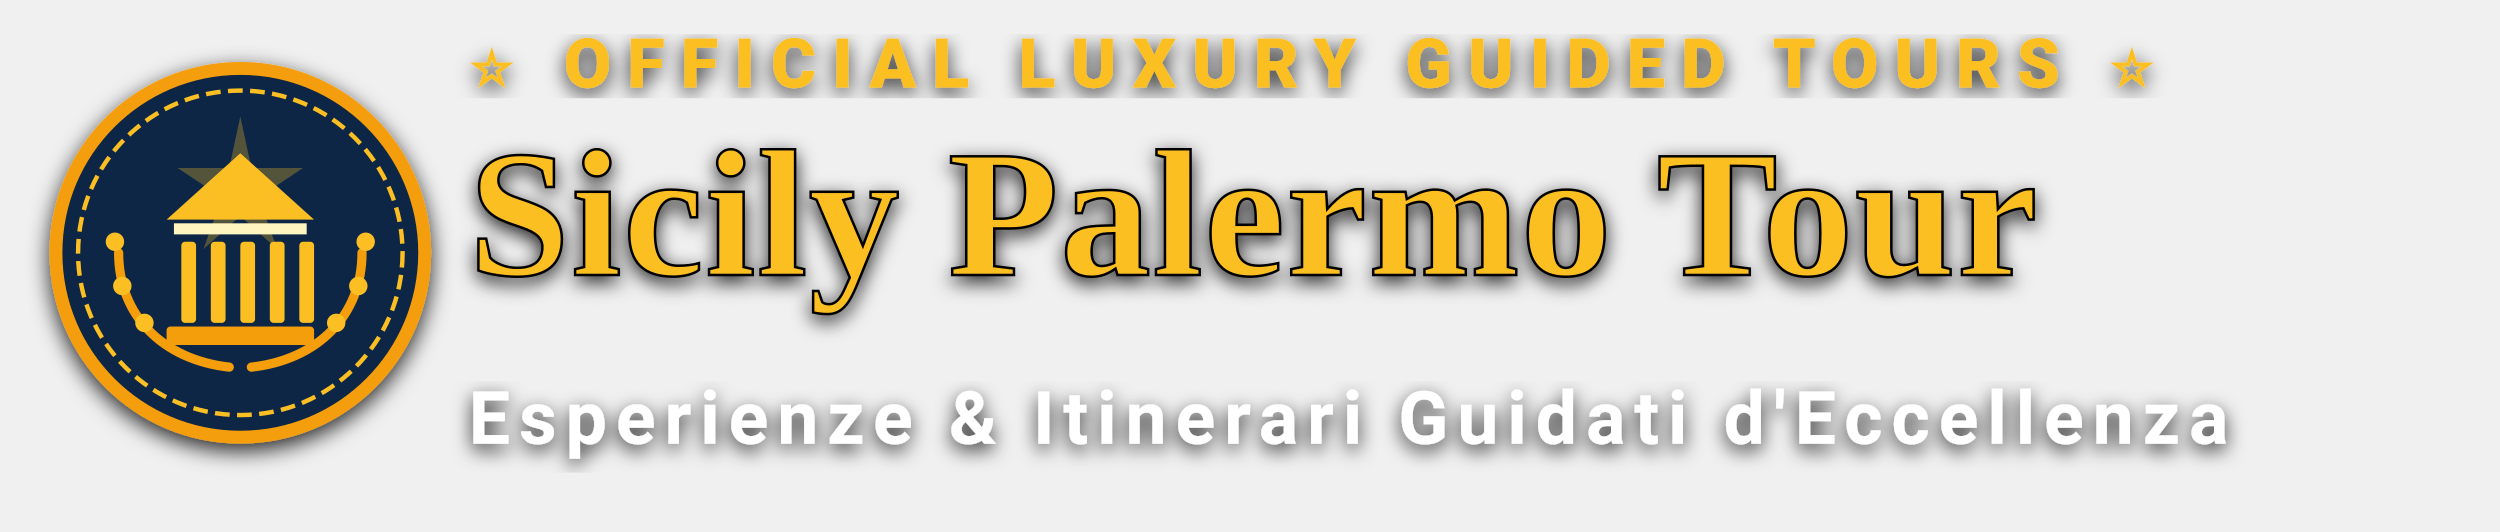
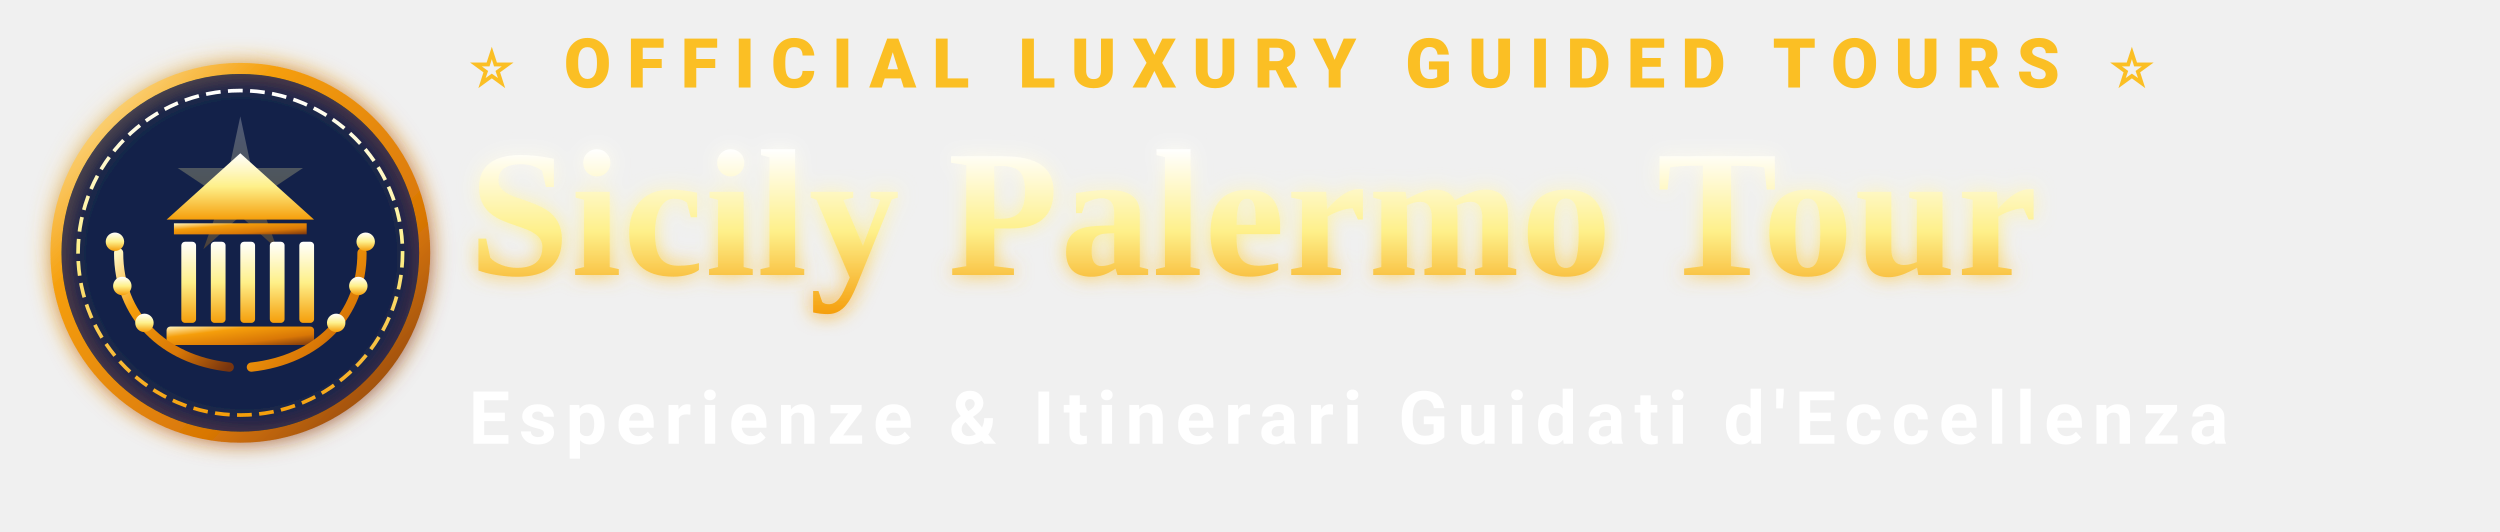
<svg xmlns="http://www.w3.org/2000/svg" viewBox="0 0 800 170" width="100%" height="100%">
  <defs>
    <linearGradient id="goldGradient" x1="0%" y1="0%" x2="100%" y2="100%">
      <stop offset="0%" stop-color="#FFF5C0" />
      <stop offset="30%" stop-color="#F59E0B" />
      <stop offset="70%" stop-color="#D97706" />
      <stop offset="100%" stop-color="#78350F" />
    </linearGradient>
    <linearGradient id="goldLightGradient" x1="0%" y1="0%" x2="0%" y2="100%">
-       <stop offset="0%" stop-color="#FFFBEB" />
-       <stop offset="50%" stop-color="#FBBF24" />
-       <stop offset="100%" stop-color="#D97706" />
+       <stop offset="0%" stop-color="#FFFFFF" />
+       <stop offset="50%" stop-color="#FEF08A" />
+       <stop offset="100%" stop-color="#F59E0B" />
    </linearGradient>
-     <filter id="crispShadow" x="-20%" y="-20%" width="140%" height="140%">
-       <feDropShadow dx="0" dy="2" stdDeviation="3" flood-color="#000000" flood-opacity="0.85" />
+     <filter id="goldGlow" x="-20%" y="-20%" width="140%" height="140%">
+       <feGaussianBlur stdDeviation="3" result="blur" />
+       <feComposite in="SourceGraphic" in2="blur" operator="over" />
    </filter>
  </defs>
  <g transform="translate(12, 16) scale(1.18)">
-     <circle cx="55" cy="55" r="50" fill="#0b2545" stroke="#F59E0B" stroke-width="3.5" filter="url(#crispShadow)" />
-     <circle cx="55" cy="55" r="44" fill="none" stroke="#FBBF24" stroke-width="1.2" stroke-dasharray="4,2" />
-     <path d="M55,18 L58,32 L72,32 L60,40 L65,54 L55,45 L45,54 L50,40 L38,32 L52,32 Z" fill="#FBBF24" opacity="0.3" />
-     <path d="M35,46 L55,28 L75,46 Z" fill="#FBBF24" />
-     <rect x="37" y="47" width="36" height="3" fill="#FFF5C0" />
-     <rect x="39" y="52" width="4" height="22" rx="1" fill="#FBBF24" />
-     <rect x="47" y="52" width="4" height="22" rx="1" fill="#FBBF24" />
-     <rect x="55" y="52" width="4" height="22" rx="1" fill="#FBBF24" />
-     <rect x="63" y="52" width="4" height="22" rx="1" fill="#FBBF24" />
-     <rect x="71" y="52" width="4" height="22" rx="1" fill="#FBBF24" />
-     <rect x="35" y="75" width="40" height="5" rx="1" fill="#F59E0B" />
-     <path d="M22,55 C22,72 34,84 52,86" fill="none" stroke="#F59E0B" stroke-width="2.5" stroke-linecap="round" />
-     <path d="M88,55 C88,72 76,84 58,86" fill="none" stroke="#F59E0B" stroke-width="2.5" stroke-linecap="round" />
-     <circle cx="21" cy="52" r="2.5" fill="#FBBF24" />
-     <circle cx="23" cy="64" r="2.5" fill="#FBBF24" />
-     <circle cx="29" cy="74" r="2.5" fill="#FBBF24" />
-     <circle cx="89" cy="52" r="2.5" fill="#FBBF24" />
-     <circle cx="87" cy="64" r="2.5" fill="#FBBF24" />
-     <circle cx="81" cy="74" r="2.5" fill="#FBBF24" />
+     <circle cx="55" cy="55" r="50" fill="rgba(11, 37, 69, 0.85)" stroke="url(#goldGradient)" stroke-width="3" filter="url(#goldGlow)" />
+     <circle cx="55" cy="55" r="44" fill="none" stroke="url(#goldLightGradient)" stroke-width="1" stroke-dasharray="4,2" />
+     <path d="M55,18 L58,32 L72,32 L60,40 L65,54 L55,45 L45,54 L50,40 L38,32 L52,32 Z" fill="url(#goldLightGradient)" opacity="0.25" />
+     <path d="M35,46 L55,28 L75,46 Z" fill="url(#goldLightGradient)" />
+     <rect x="37" y="47" width="36" height="3" fill="url(#goldGradient)" />
+     <rect x="39" y="52" width="4" height="22" rx="1" fill="url(#goldLightGradient)" />
+     <rect x="47" y="52" width="4" height="22" rx="1" fill="url(#goldLightGradient)" />
+     <rect x="55" y="52" width="4" height="22" rx="1" fill="url(#goldLightGradient)" />
+     <rect x="63" y="52" width="4" height="22" rx="1" fill="url(#goldLightGradient)" />
+     <rect x="71" y="52" width="4" height="22" rx="1" fill="url(#goldLightGradient)" />
+     <rect x="35" y="75" width="40" height="5" rx="1" fill="url(#goldGradient)" />
+     <path d="M22,55 C22,72 34,84 52,86" fill="none" stroke="url(#goldGradient)" stroke-width="2.5" stroke-linecap="round" />
+     <path d="M88,55 C88,72 76,84 58,86" fill="none" stroke="url(#goldGradient)" stroke-width="2.5" stroke-linecap="round" />
+     <circle cx="21" cy="52" r="2.5" fill="url(#goldLightGradient)" />
+     <circle cx="23" cy="64" r="2.5" fill="url(#goldLightGradient)" />
+     <circle cx="29" cy="74" r="2.5" fill="url(#goldLightGradient)" />
+     <circle cx="89" cy="52" r="2.5" fill="url(#goldLightGradient)" />
+     <circle cx="87" cy="64" r="2.5" fill="url(#goldLightGradient)" />
+     <circle cx="81" cy="74" r="2.5" fill="url(#goldLightGradient)" />
  </g>
-   <text x="150" y="28" font-family="'Segoe UI', Roboto, 'Helvetica Neue', sans-serif" font-size="22" font-weight="800" fill="#FBBF24" letter-spacing="5.1" filter="url(#crispShadow)">
+   <text x="150" y="28" font-family="'Segoe UI', Roboto, 'Helvetica Neue', sans-serif" font-size="22" font-weight="800" fill="#FBBF24" letter-spacing="5.1">
        ⭐ OFFICIAL LUXURY GUIDED TOURS ⭐
    </text>
-   <text x="150" y="88" font-family="'Playfair Display', 'Georgia', 'Times New Roman', serif" font-size="58" font-weight="900" fill="#FBBF24" stroke="#000000" stroke-width="0.8" filter="url(#crispShadow)" letter-spacing="0.5">
+   <text x="150" y="88" font-family="'Playfair Display', 'Georgia', 'Times New Roman', serif" font-size="58" font-weight="900" fill="url(#goldLightGradient)" filter="url(#goldGlow)" letter-spacing="0.5">
        Sicily Palermo Tour
    </text>
-   <text x="150" y="142" font-family="'Segoe UI', Roboto, 'Helvetica Neue', sans-serif" font-size="23.5" font-weight="700" fill="#FFFFFF" letter-spacing="2.85" filter="url(#crispShadow)">
+   <text x="150" y="142" font-family="'Segoe UI', Roboto, 'Helvetica Neue', sans-serif" font-size="23.5" font-weight="700" fill="#FFFFFF" letter-spacing="2.85">
        Esperienze &amp; Itinerari Guidati d'Eccellenza
    </text>
</svg>
